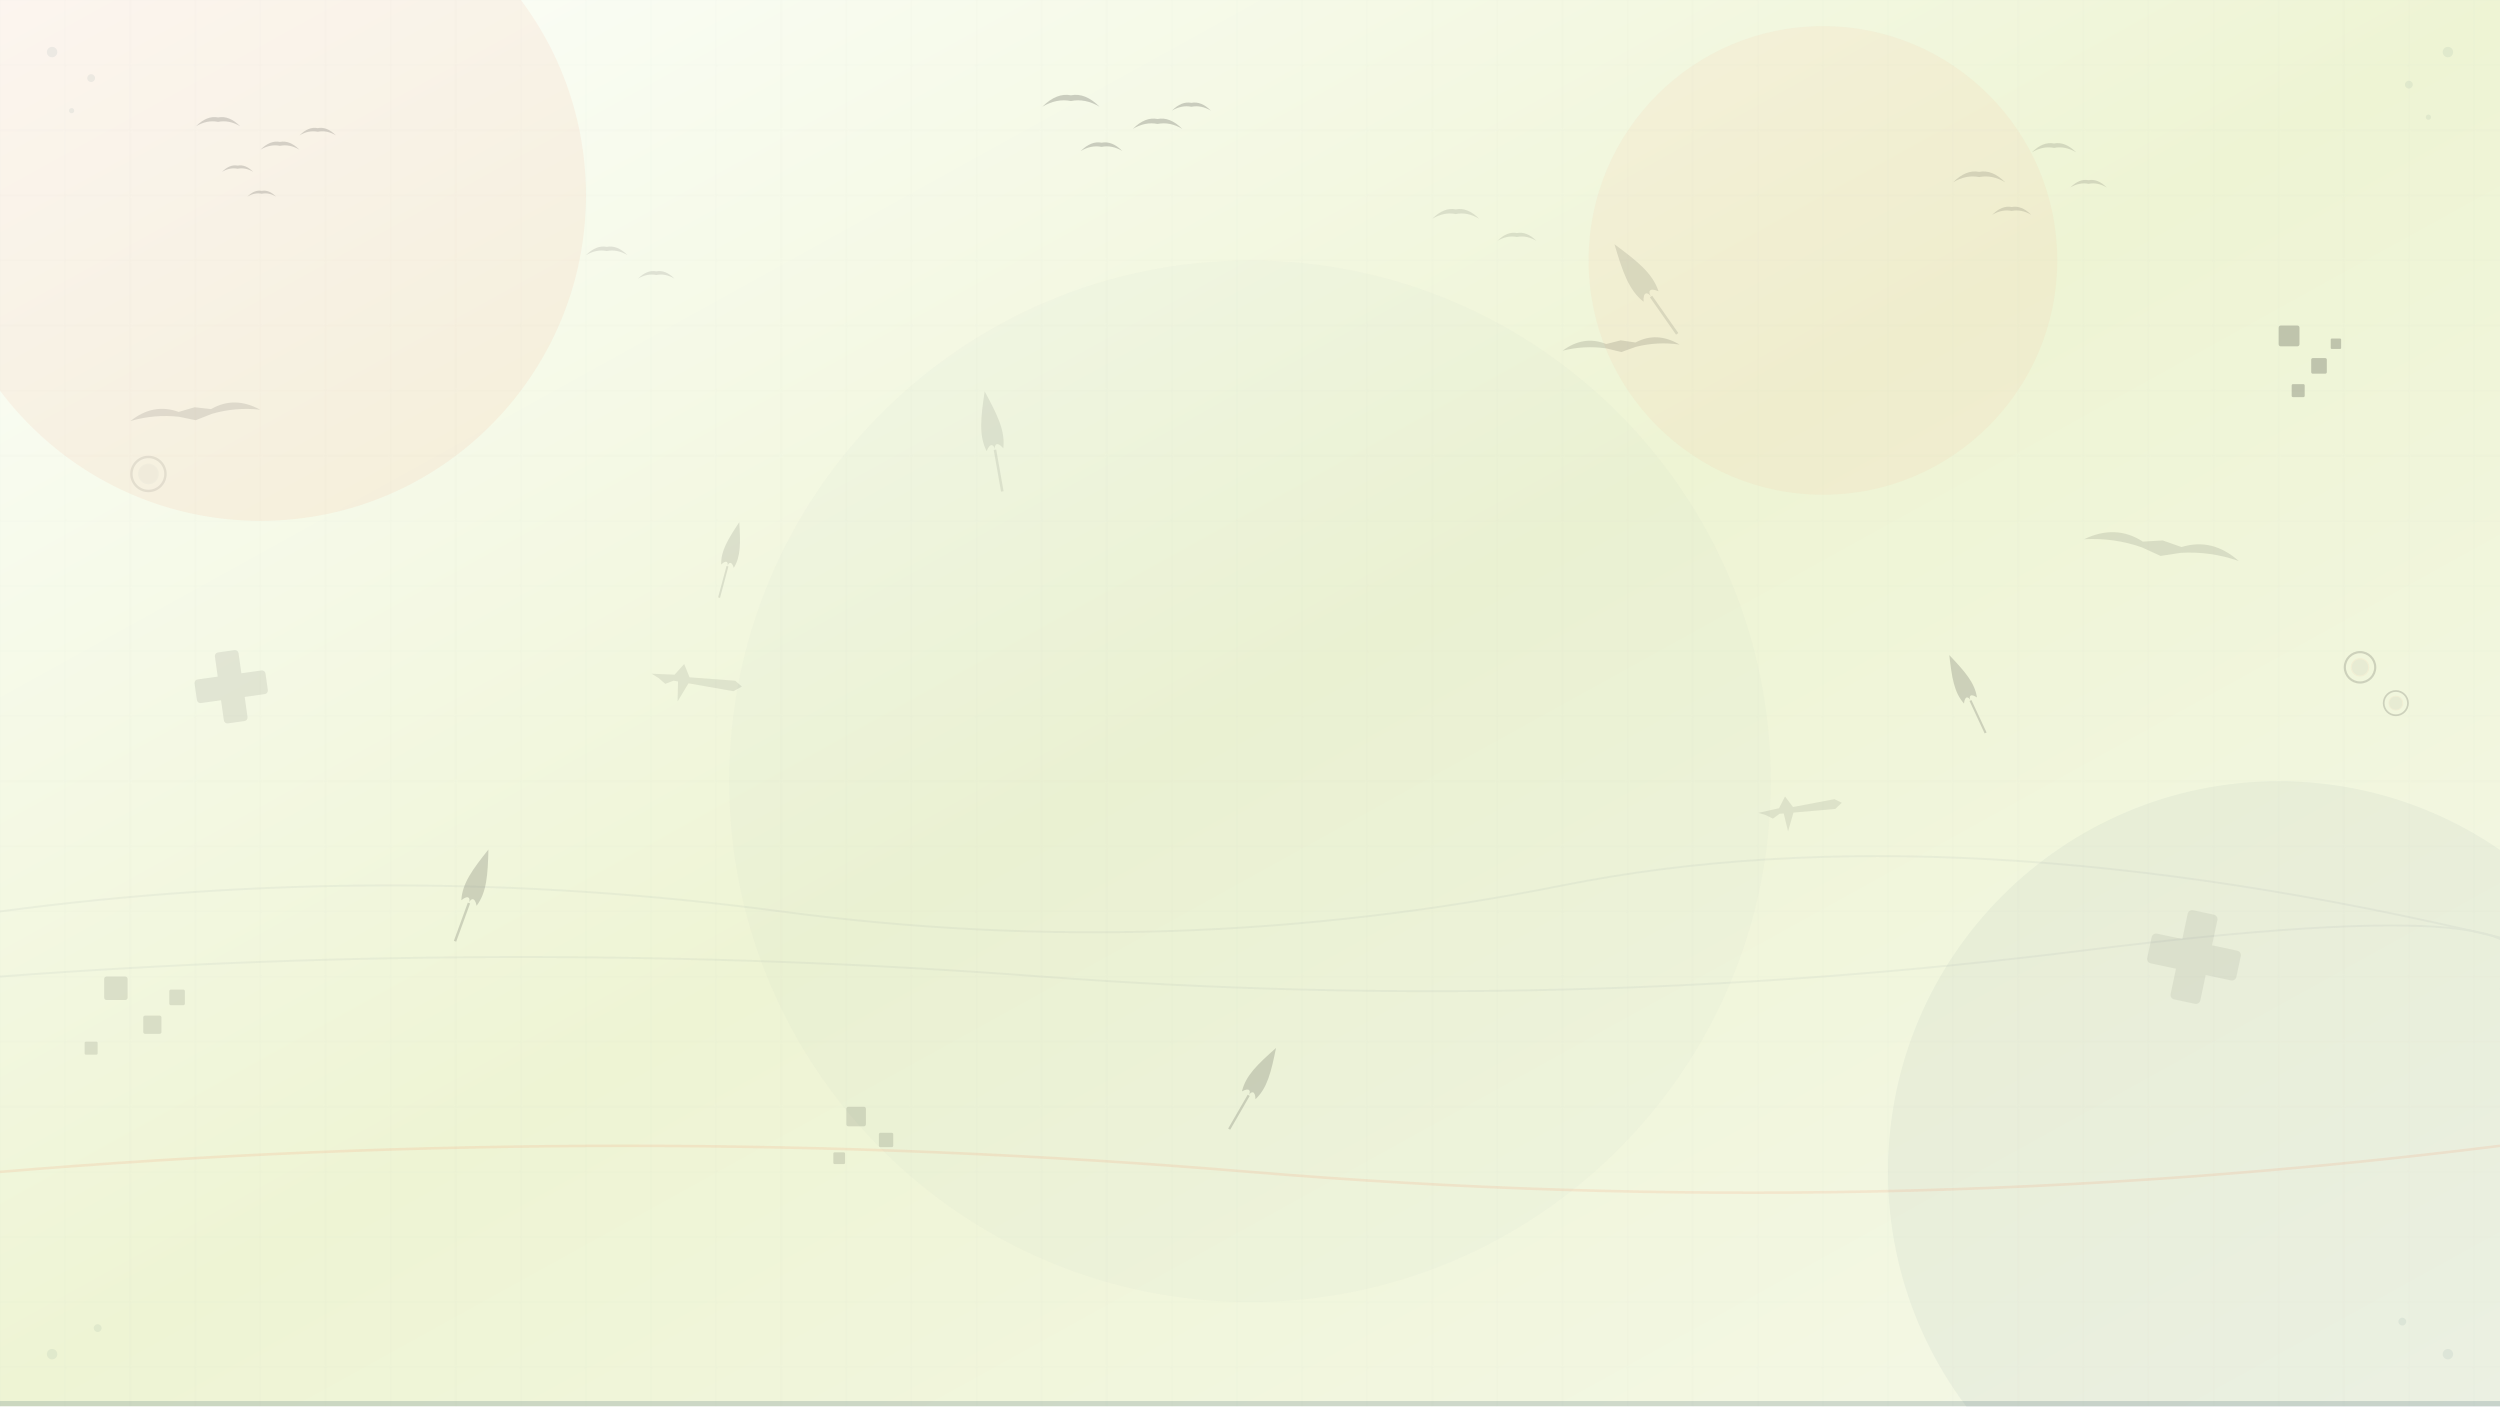
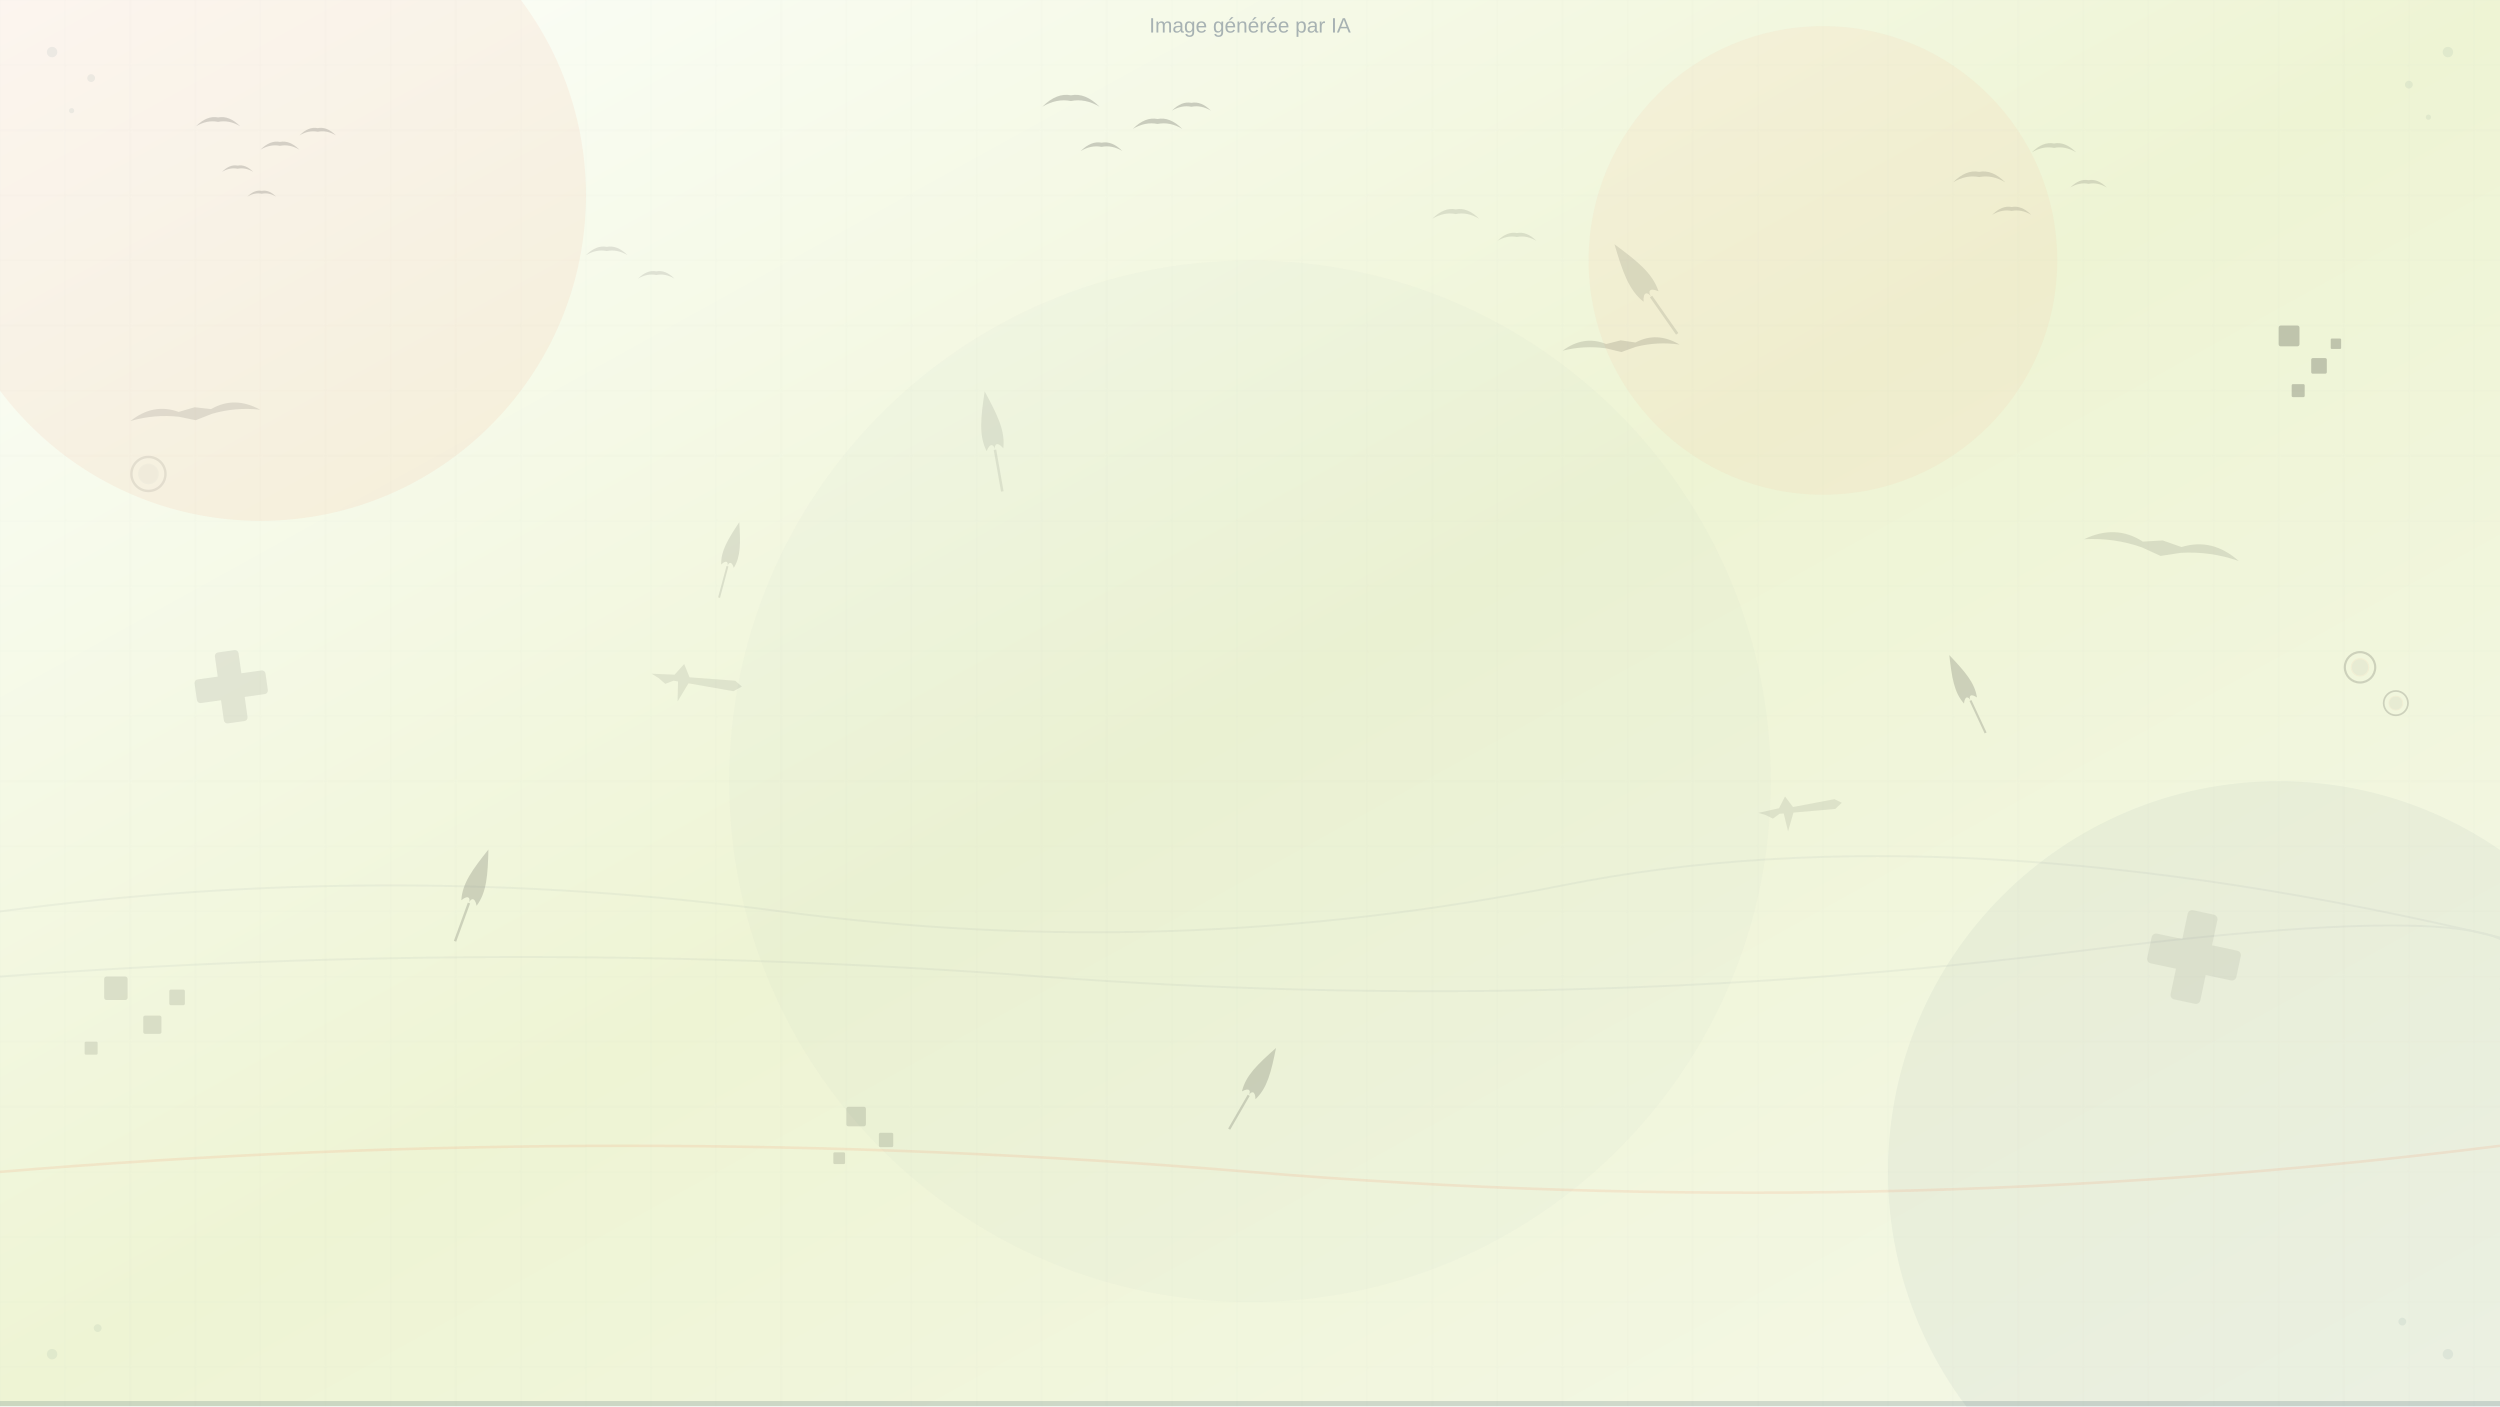
<svg xmlns="http://www.w3.org/2000/svg" viewBox="0 0 1920 1080" width="1920" height="1080">
  <defs>
    <linearGradient id="bgGradient" x1="0%" y1="0%" x2="100%" y2="100%">
      <stop offset="0%" style="stop-color:#fdfffc" />
      <stop offset="50%" style="stop-color:#eef4d4" />
      <stop offset="100%" style="stop-color:#f5f8e8" />
    </linearGradient>
    <linearGradient id="accentGradient" x1="0%" y1="0%" x2="100%" y2="0%">
      <stop offset="0%" style="stop-color:#f6511d" />
      <stop offset="100%" style="stop-color:#ff7a47" />
    </linearGradient>
    <symbol id="birdV" viewBox="0 0 40 20">
      <path d="M0 20 Q10 10, 20 12 Q30 10, 40 20 Q30 14, 20 16 Q10 14, 0 20Z" fill="currentColor" />
    </symbol>
    <symbol id="birdSide" viewBox="0 0 60 40">
      <path d="M0 20 L15 18 L20 10 L25 18 L55 15 L60 18 L55 22 L25 22 L20 35 L18 22 L15 22 L10 25 L5 22 Z" fill="currentColor" />
    </symbol>
    <symbol id="birdSoar" viewBox="0 0 80 30">
      <path d="M0 15 Q15 5, 30 12 L40 10 L50 12 Q65 5, 80 15 Q65 12, 50 15 L40 18 L30 15 Q15 12, 0 15Z" fill="currentColor" />
    </symbol>
    <symbol id="pixel" viewBox="0 0 20 20">
      <rect x="0" y="0" width="20" height="20" rx="2" fill="currentColor" />
    </symbol>
    <symbol id="dpad" viewBox="0 0 60 60">
      <rect x="20" y="0" width="20" height="60" rx="3" fill="currentColor" />
      <rect x="0" y="20" width="60" height="20" rx="3" fill="currentColor" />
    </symbol>
    <symbol id="button" viewBox="0 0 30 30">
      <circle cx="15" cy="15" r="14" fill="none" stroke="currentColor" stroke-width="2" />
      <circle cx="15" cy="15" r="8" fill="currentColor" opacity="0.3" />
    </symbol>
    <symbol id="feather" viewBox="0 0 20 60">
      <path d="M10 0 C15 15, 18 25, 15 35 C12 30, 10 32, 10 35 C10 32, 8 30, 5 35 C2 25, 5 15, 10 0Z" fill="currentColor" />
      <line x1="10" y1="35" x2="10" y2="60" stroke="currentColor" stroke-width="1.5" />
    </symbol>
  </defs>
  <rect width="100%" height="100%" fill="url(#bgGradient)" />
  <g opacity="0.04">
    <pattern id="grid" width="50" height="50" patternUnits="userSpaceOnUse">
      <rect width="50" height="50" fill="none" stroke="#738290" stroke-width="0.5" />
    </pattern>
    <rect width="100%" height="100%" fill="url(#grid)" />
  </g>
  <circle cx="200" cy="150" r="250" fill="#f6511d" opacity="0.06" />
  <circle cx="1750" cy="900" r="300" fill="#003049" opacity="0.04" />
  <circle cx="960" cy="600" r="400" fill="#738290" opacity="0.03" />
  <circle cx="1400" cy="200" r="180" fill="#f6511d" opacity="0.04" />
  <g fill="#003049" opacity="0.15">
    <use href="#birdV" x="150" y="80" width="35" height="17" />
    <use href="#birdV" x="200" y="100" width="30" height="15" />
    <use href="#birdV" x="170" y="120" width="25" height="12" />
    <use href="#birdV" x="230" y="90" width="28" height="14" />
    <use href="#birdV" x="190" y="140" width="22" height="11" />
  </g>
  <g fill="#003049" opacity="0.12">
    <use href="#birdV" x="1500" y="120" width="40" height="20" />
    <use href="#birdV" x="1560" y="100" width="35" height="17" />
    <use href="#birdV" x="1530" y="150" width="30" height="15" />
    <use href="#birdV" x="1590" y="130" width="28" height="14" />
  </g>
  <g fill="#738290" opacity="0.18">
    <use href="#birdV" x="800" y="60" width="45" height="22" />
    <use href="#birdV" x="870" y="80" width="38" height="19" />
    <use href="#birdV" x="830" y="100" width="32" height="16" />
    <use href="#birdV" x="900" y="70" width="30" height="15" />
  </g>
  <g fill="#003049" opacity="0.1">
    <use href="#birdSoar" x="100" y="300" width="100" height="38" transform="rotate(-5 150 319)" />
    <use href="#birdSoar" x="1600" y="400" width="120" height="45" transform="rotate(8 1660 422)" />
  </g>
  <g fill="#f6511d" opacity="0.12">
    <use href="#birdSoar" x="1200" y="250" width="90" height="34" transform="rotate(-3 1245 267)" />
  </g>
  <g fill="#003049" opacity="0.08">
    <use href="#birdSide" x="500" y="500" width="70" height="47" transform="rotate(10 535 523)" />
    <use href="#birdSide" x="1350" y="600" width="65" height="43" transform="rotate(-5 1382 621)" />
  </g>
  <g fill="#f6511d" opacity="0.2">
    <use href="#pixel" x="1750" y="250" width="16" height="16" />
    <use href="#pixel" x="1775" y="275" width="12" height="12" />
    <use href="#pixel" x="1760" y="295" width="10" height="10" />
    <use href="#pixel" x="1790" y="260" width="8" height="8" />
  </g>
  <g fill="#003049" opacity="0.1">
    <use href="#pixel" x="80" y="750" width="18" height="18" />
    <use href="#pixel" x="110" y="780" width="14" height="14" />
    <use href="#pixel" x="65" y="800" width="10" height="10" />
    <use href="#pixel" x="130" y="760" width="12" height="12" />
  </g>
  <g fill="#738290" opacity="0.12">
    <use href="#pixel" x="650" y="850" width="15" height="15" />
    <use href="#pixel" x="675" y="870" width="11" height="11" />
    <use href="#pixel" x="640" y="885" width="9" height="9" />
  </g>
  <g fill="#003049" opacity="0.06">
    <use href="#dpad" x="1650" y="700" width="70" height="70" transform="rotate(12 1685 735)" />
  </g>
  <g fill="#738290" opacity="0.08">
    <use href="#dpad" x="150" y="500" width="55" height="55" transform="rotate(-8 177 527)" />
  </g>
  <g stroke="#f6511d" fill="#f6511d" opacity="0.15">
    <use href="#button" x="1800" y="500" width="25" height="25" />
    <use href="#button" x="1830" y="530" width="20" height="20" />
  </g>
  <g stroke="#003049" fill="#003049" opacity="0.08">
    <use href="#button" x="100" y="350" width="28" height="28" />
  </g>
  <g fill="#738290" opacity="0.15">
    <use href="#feather" x="350" y="650" width="25" height="75" transform="rotate(20 362 687)" />
    <use href="#feather" x="1500" y="500" width="22" height="66" transform="rotate(-25 1511 533)" />
    <use href="#feather" x="950" y="800" width="24" height="72" transform="rotate(30 962 836)" />
  </g>
  <g fill="#f6511d" opacity="0.1">
    <use href="#feather" x="1250" y="180" width="28" height="84" transform="rotate(-35 1264 222)" />
    <use href="#feather" x="550" y="400" width="20" height="60" transform="rotate(15 560 430)" />
  </g>
  <g fill="#003049" opacity="0.08">
    <use href="#feather" x="750" y="300" width="26" height="78" transform="rotate(-10 763 339)" />
  </g>
  <g stroke="#738290" stroke-width="1.5" opacity="0.08" fill="none">
    <path d="M0 700 Q300 660, 600 700 T1200 680 T1920 720" />
    <path d="M0 750 Q400 720, 800 750 T1600 730 T1920 760" />
  </g>
  <g stroke="#f6511d" stroke-width="2" opacity="0.1" fill="none">
    <path d="M0 900 Q480 860, 960 900 T1920 880" />
  </g>
  <g fill="#003049" opacity="0.06">
    <circle cx="40" cy="40" r="4" />
    <circle cx="70" cy="60" r="3" />
    <circle cx="55" cy="85" r="2" />
    <circle cx="1880" cy="40" r="4" />
    <circle cx="1850" cy="65" r="3" />
    <circle cx="1865" cy="90" r="2" />
    <circle cx="40" cy="1040" r="4" />
    <circle cx="75" cy="1020" r="3" />
    <circle cx="1880" cy="1040" r="4" />
    <circle cx="1845" cy="1015" r="3" />
  </g>
  <g fill="#738290" opacity="0.1">
    <use href="#birdV" x="450" y="180" width="32" height="16" />
    <use href="#birdV" x="490" y="200" width="28" height="14" />
    <use href="#birdV" x="1100" y="150" width="36" height="18" />
    <use href="#birdV" x="1150" y="170" width="30" height="15" />
  </g>
  <rect x="0" y="1076" width="1920" height="4" fill="#003049" opacity="0.15" />
+   <text x="960" y="25" font-family="Arial, sans-serif" font-size="16" fill="#738290" opacity="0.6" text-anchor="middle">Image générée par IA</text>
</svg>
